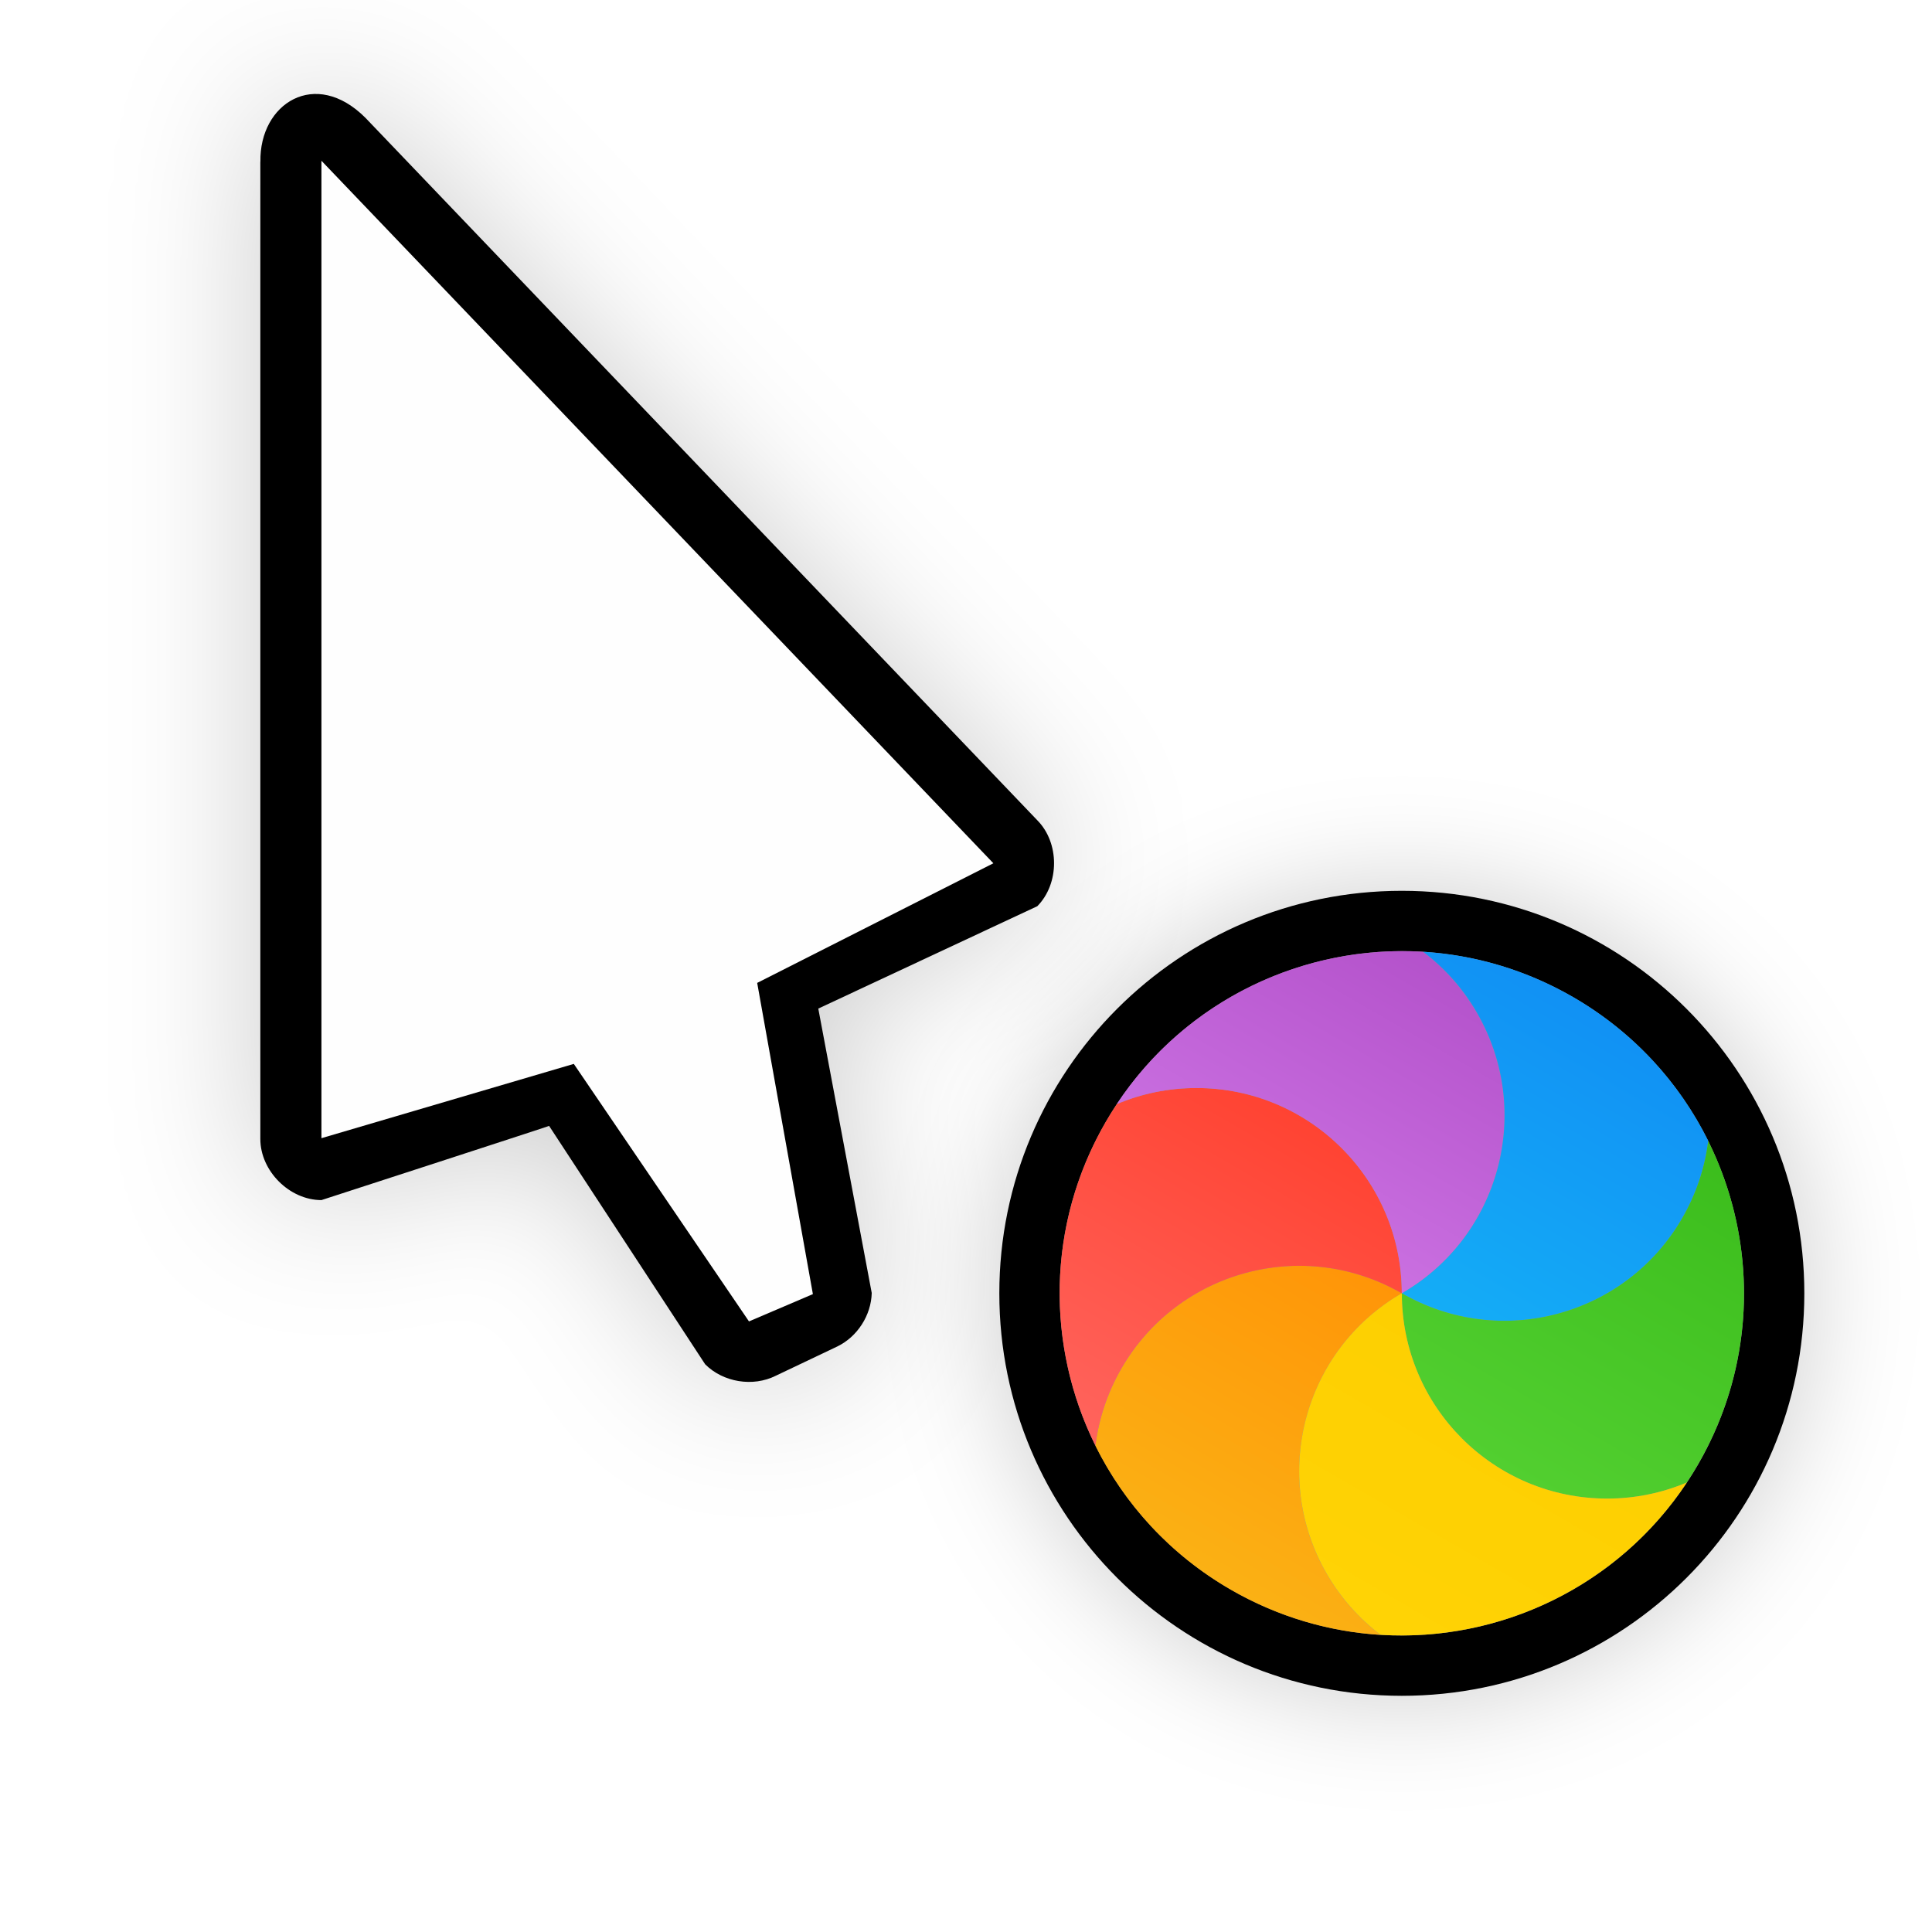
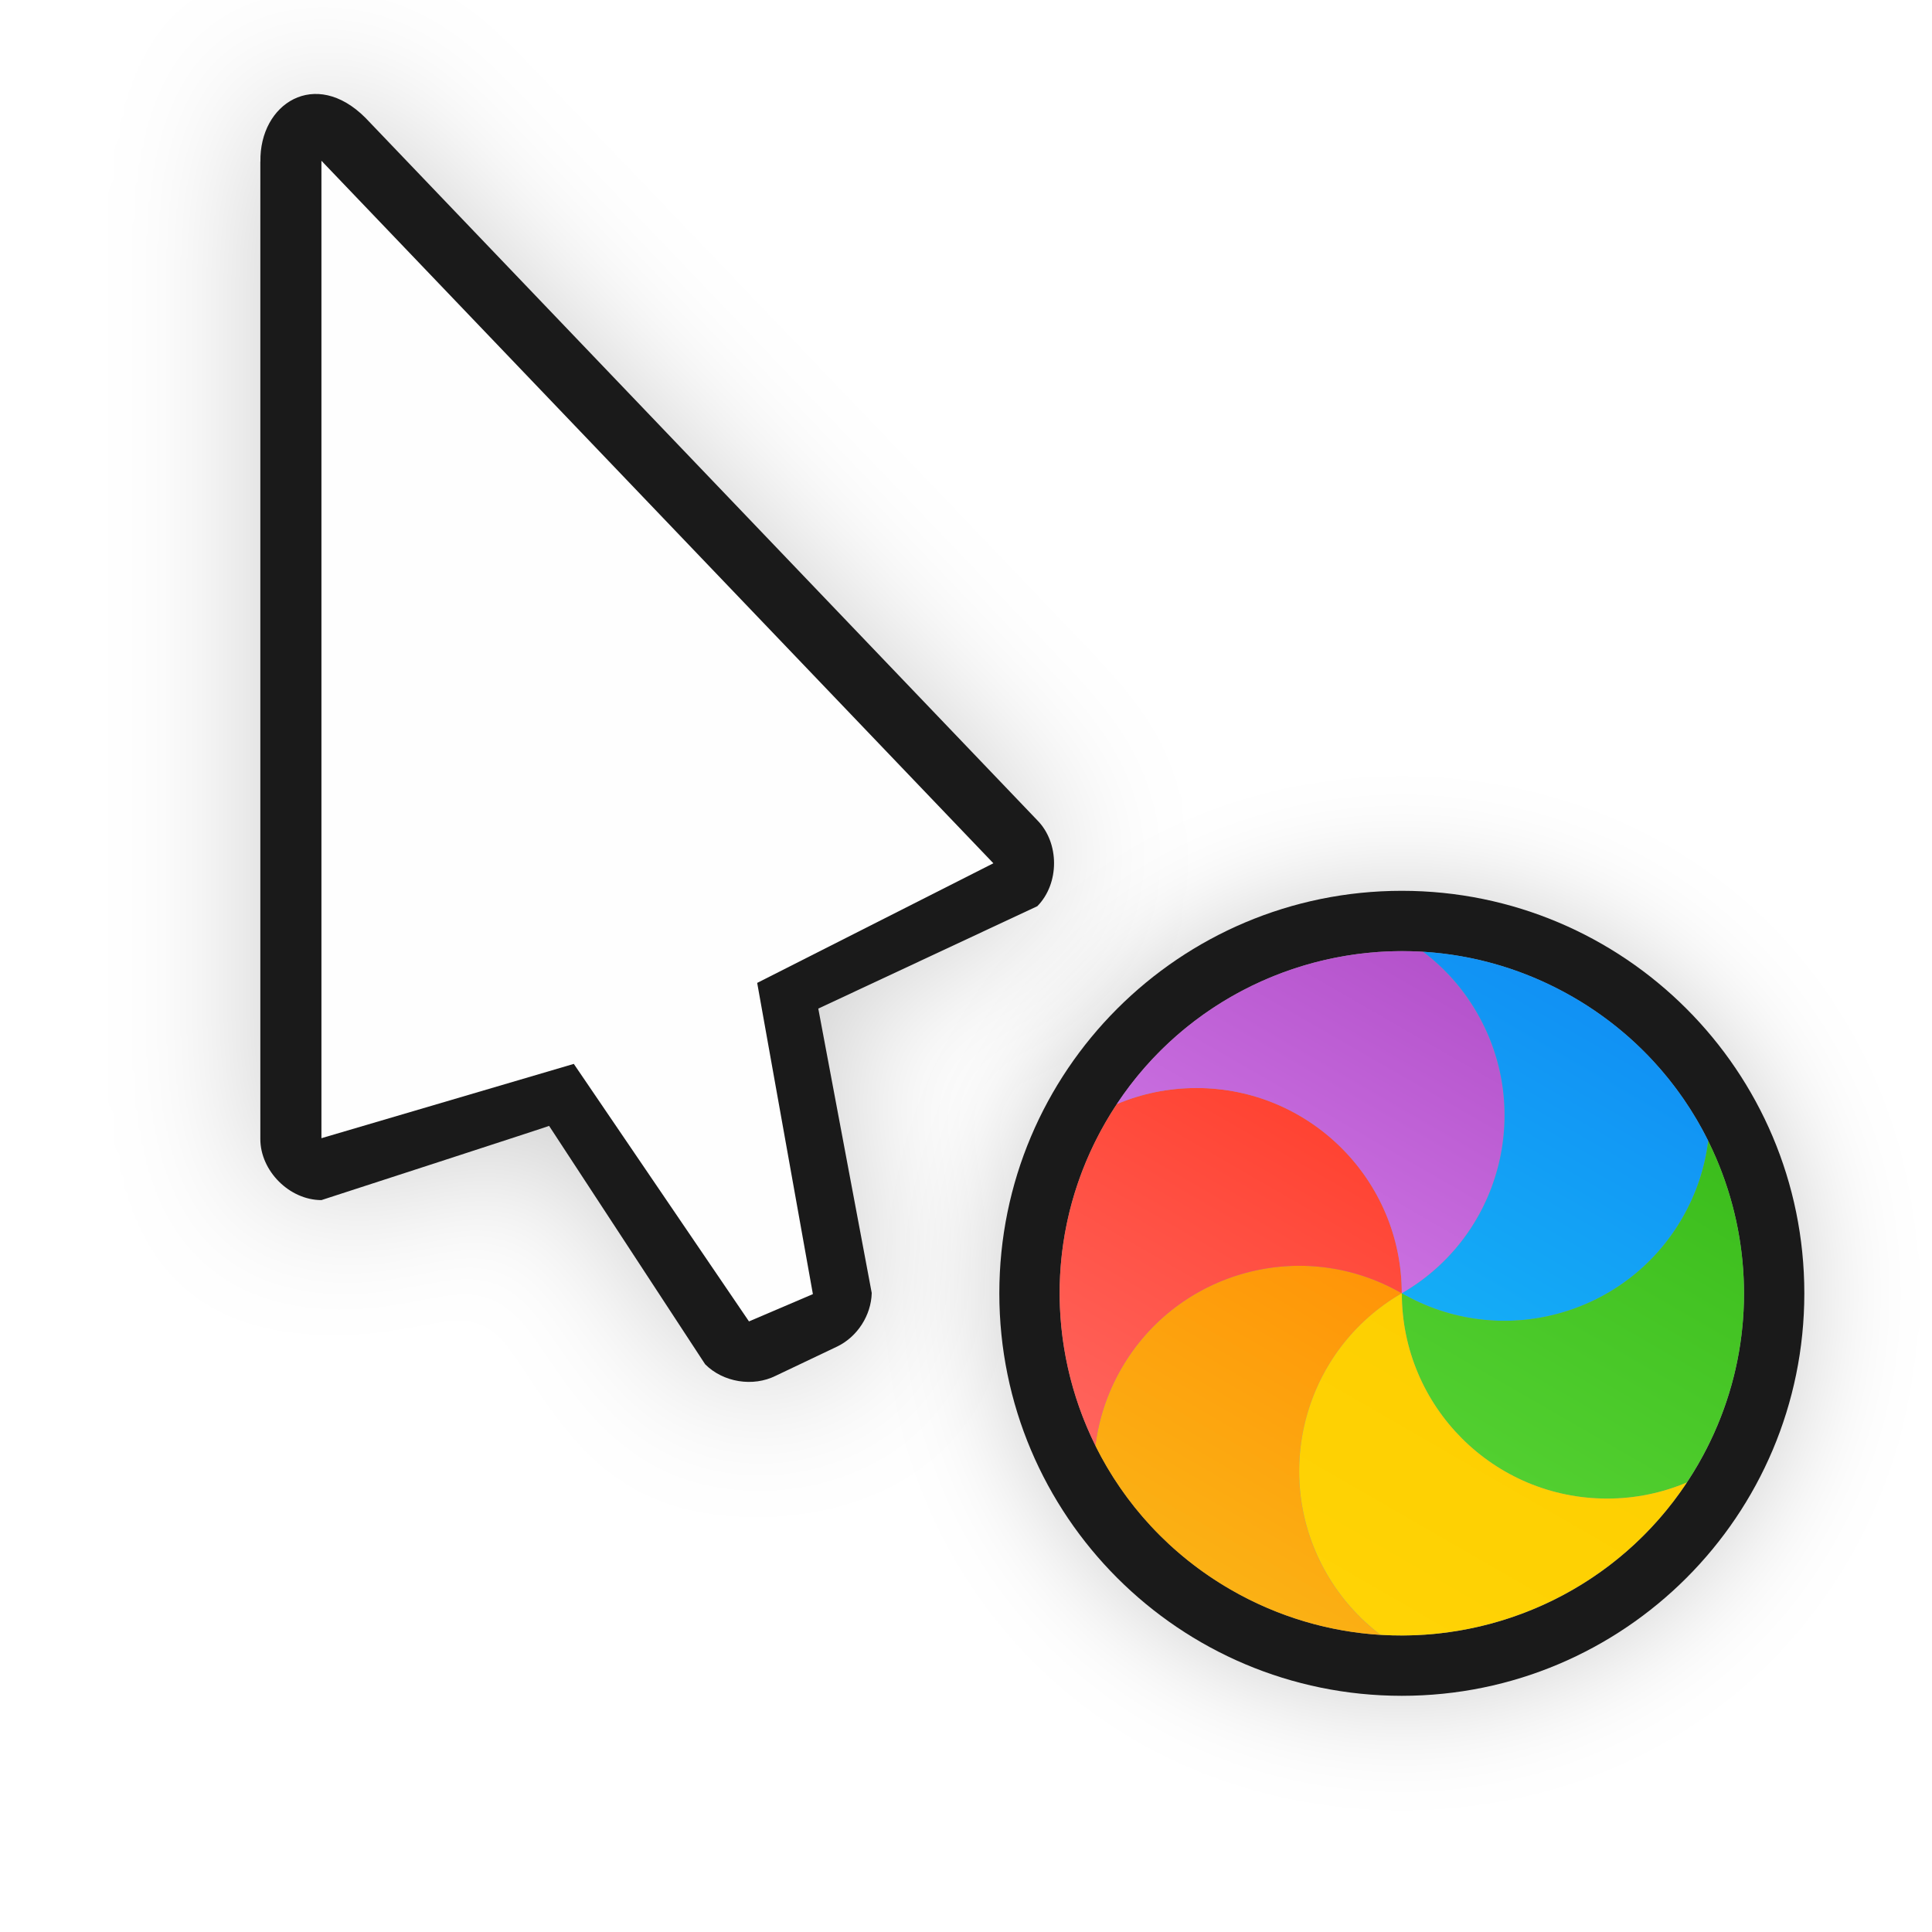
<svg xmlns="http://www.w3.org/2000/svg" height="24" viewBox="0 0 24 24" width="24">
  <linearGradient id="a" gradientTransform="matrix(.4579123 0 0 .4380064 8.607332 9.250079)" gradientUnits="userSpaceOnUse" x1="17.871" x2="17.871" y1="7.669" y2="17.893">
    <stop offset="0" stop-color="#fbb114" />
    <stop offset="1" stop-color="#ff9508" />
  </linearGradient>
  <linearGradient id="b" gradientTransform="matrix(.4206575 0 0 .4767976 8.607332 9.250079)" gradientUnits="userSpaceOnUse" x1="23.954" x2="23.954" y1="8.61" y2="19.256">
    <stop offset="0" stop-color="#ff645d" />
    <stop offset="1" stop-color="#ff4332" />
  </linearGradient>
  <linearGradient id="c" gradientTransform="matrix(.4914857 0 0 .4080861 8.607332 9.250079)" gradientUnits="userSpaceOnUse" x1="20.127" x2="20.127" y1="19.205" y2="29.033">
    <stop offset="0" stop-color="#ca70e1" />
    <stop offset="1" stop-color="#b452cb" />
  </linearGradient>
  <linearGradient id="d" gradientTransform="matrix(.4579123 0 0 .4380064 8.607332 9.250079)" gradientUnits="userSpaceOnUse" x1="16.36" x2="16.36" y1="17.893" y2="28.118">
    <stop offset="0" stop-color="#14adf6" />
    <stop offset="1" stop-color="#1191f4" />
  </linearGradient>
  <linearGradient id="e" gradientTransform="matrix(.4206575 0 0 .4767976 8.607332 9.250079)" gradientUnits="userSpaceOnUse" x1="13.308" x2="13.308" y1="13.619" y2="24.265">
    <stop offset="0" stop-color="#52cf30" />
    <stop offset="1" stop-color="#3bbd1c" />
  </linearGradient>
  <linearGradient id="f" gradientTransform="matrix(.4914857 0 0 .4080861 8.607332 9.250079)" gradientUnits="userSpaceOnUse" x1="11.766" x2="11.766" y1="9.377" y2="19.205">
    <stop offset="0" stop-color="#ffd305" />
    <stop offset="1" stop-color="#fdcf01" />
  </linearGradient>
  <filter id="g" color-interpolation-filters="sRGB" height="1.272" width="1.441" x="-.22" y="-.136">
    <feGaussianBlur stdDeviation=".905" />
  </filter>
  <filter id="h" color-interpolation-filters="sRGB" height="1.336" width="1.336" x="-.168" y="-.168">
    <feGaussianBlur stdDeviation=".7" />
  </filter>
  <circle cx="17.414" cy="16.066" fill-rule="evenodd" filter="url(#h)" opacity=".2" r="5" stroke-width=".455" />
  <g stroke-width=".759">
    <path d="m3.234 2.007v12.142c0.0.397.362.759.759.759 0 0 2.946-.956 2.828-.922l1.939 2.962c.224.224.594.284.877.142l.765-.364c.249-.121.42-.387.427-.664l-.664-3.533 2.721-1.272c.277-.281.277-.787 0-1.067l-8.347-8.727c-.622-.622-1.317-.178-1.304.545z" filter="url(#g)" opacity=".2" />
-     <path d="m3.234 2.007v12.142c0.0.397.362.759.759.759 0 0 2.946-.956 2.828-.922l1.939 2.962c.224.224.594.284.877.142l.765-.364c.249-.121.42-.387.427-.664l-.664-3.533 2.721-1.272c.277-.281.277-.787 0-1.067l-8.347-8.727c-.622-.622-1.317-.178-1.304.545z" />
+     <path d="m3.234 2.007v12.142c0.0.397.362.759.759.759 0 0 2.946-.956 2.828-.922l1.939 2.962c.224.224.594.284.877.142l.765-.364c.249-.121.42-.387.427-.664l-.664-3.533 2.721-1.272c.277-.281.277-.787 0-1.067l-8.347-8.727c-.622-.622-1.317-.178-1.304.545z" fill="#1a1a1a" />
    <path d="m3.993 14.139v-12.142l8.347 8.727-2.934 1.486.692 3.866-.794.339-2.176-3.199z" fill="#fefefe" />
  </g>
-   <g fill-rule="evenodd">
-     <circle cx="17.414" cy="16.066" r="5" stroke-width=".455" />
-     <g transform="matrix(-.8660254 -.5 .5 -.8660254 22.79968 39.17013)">
-       <circle cx="16.216" cy="17.316" fill="#959595" r="4.25" stroke-width=".423" />
-       <g stroke-width=".445" transform="matrix(.9489808 0 0 .9489808 .610505 1.100282)">
-         <path d="m18.921 13.355c.136.321.211.674.211 1.045 0 1.484-1.203 2.687-2.687 2.687.742-1.285.302-2.929-.984-3.671-.321-.185-.665-.297-1.011-.34.601-.299 1.278-.468 1.995-.468.916 0 1.767.275 2.476.746z" fill="url(#a)" />
-         <path d="m20.915 17.366c-.21.278-.478.519-.799.705-1.285.742-2.929.302-3.671-.984 1.484 0 2.687-1.203 2.687-2.687 0-.371-.075-.724-.211-1.045 1.207.802 2.002 2.174 2.002 3.732 0 .094-.003.187-.009.279z" fill="url(#b)" />
-         <path d="m18.44 21.098c-.346-.043-.69-.155-1.011-.34-1.285-.742-1.726-2.385-.984-3.671.742 1.285 2.385 1.726 3.671.984.321-.185.589-.427.799-.705-.101 1.638-1.081 3.037-2.475 3.732z" fill="url(#c)" />
-         <path d="m13.968 20.82c-.136-.321-.211-.674-.211-1.045 0-1.484 1.203-2.687 2.687-2.687-.742 1.285-.302 2.929.984 3.671.321.186.665.297 1.011.34-.601.299-1.278.468-1.995.468-.916 0-1.767-.275-2.476-.746z" fill="url(#d)" />
-         <path d="m11.975 16.809c.21-.278.478-.519.799-.705 1.285-.742 2.929-.302 3.671.984-1.484 0-2.687 1.203-2.687 2.687 0 .371.075.724.211 1.045-1.207-.802-2.002-2.174-2.002-3.732 0-.094.003-.187.009-.279z" fill="url(#e)" />
-         <path d="m14.45 13.077c.346.043.69.155 1.011.34 1.285.742 1.726 2.385.984 3.671-.742-1.285-2.385-1.726-3.671-.984-.321.185-.589.427-.799.705.101-1.638 1.081-3.037 2.475-3.732z" fill="url(#f)" />
-       </g>
+   <circle cx="17.414" cy="16.066" fill="#1a1a1a" fill-rule="evenodd" r="5" stroke-width=".455" />
+   <g fill-rule="evenodd" transform="matrix(-.8660254 -.5 .5 -.8660254 22.79968 39.17013)">
+     <circle cx="16.216" cy="17.316" fill="#959595" r="4.25" stroke-width=".423" />
+     <g stroke-width=".445" transform="matrix(.9489808 0 0 .9489808 .610505 1.100282)">
+       <path d="m18.921 13.355c.136.321.211.674.211 1.045 0 1.484-1.203 2.687-2.687 2.687.742-1.285.302-2.929-.984-3.671-.321-.185-.665-.297-1.011-.34.601-.299 1.278-.468 1.995-.468.916 0 1.767.275 2.476.746z" fill="url(#a)" />
+       <path d="m20.915 17.366c-.21.278-.478.519-.799.705-1.285.742-2.929.302-3.671-.984 1.484 0 2.687-1.203 2.687-2.687 0-.371-.075-.724-.211-1.045 1.207.802 2.002 2.174 2.002 3.732 0 .094-.003.187-.009.279z" fill="url(#b)" />
+       <path d="m18.44 21.098c-.346-.043-.69-.155-1.011-.34-1.285-.742-1.726-2.385-.984-3.671.742 1.285 2.385 1.726 3.671.984.321-.185.589-.427.799-.705-.101 1.638-1.081 3.037-2.475 3.732z" fill="url(#c)" />
+       <path d="m13.968 20.82c-.136-.321-.211-.674-.211-1.045 0-1.484 1.203-2.687 2.687-2.687-.742 1.285-.302 2.929.984 3.671.321.186.665.297 1.011.34-.601.299-1.278.468-1.995.468-.916 0-1.767-.275-2.476-.746z" fill="url(#d)" />
+       <path d="m11.975 16.809c.21-.278.478-.519.799-.705 1.285-.742 2.929-.302 3.671.984-1.484 0-2.687 1.203-2.687 2.687 0 .371.075.724.211 1.045-1.207-.802-2.002-2.174-2.002-3.732 0-.094.003-.187.009-.279z" fill="url(#e)" />
+       <path d="m14.45 13.077c.346.043.69.155 1.011.34 1.285.742 1.726 2.385.984 3.671-.742-1.285-2.385-1.726-3.671-.984-.321.185-.589.427-.799.705.101-1.638 1.081-3.037 2.475-3.732z" fill="url(#f)" />
    </g>
  </g>
</svg>
